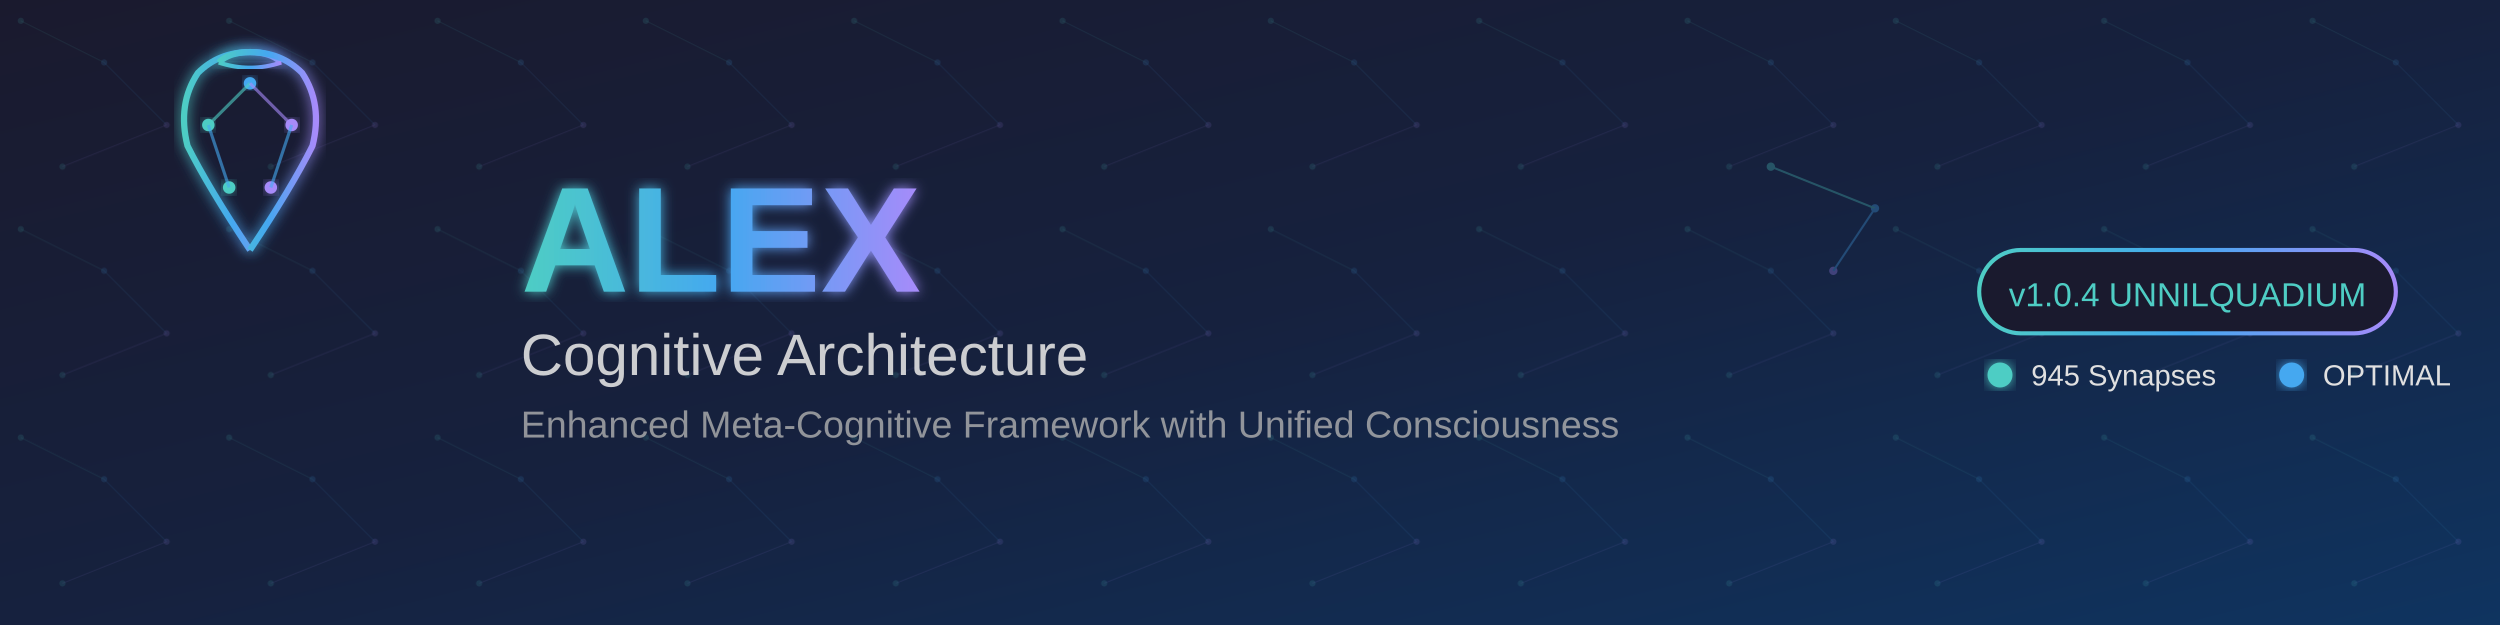
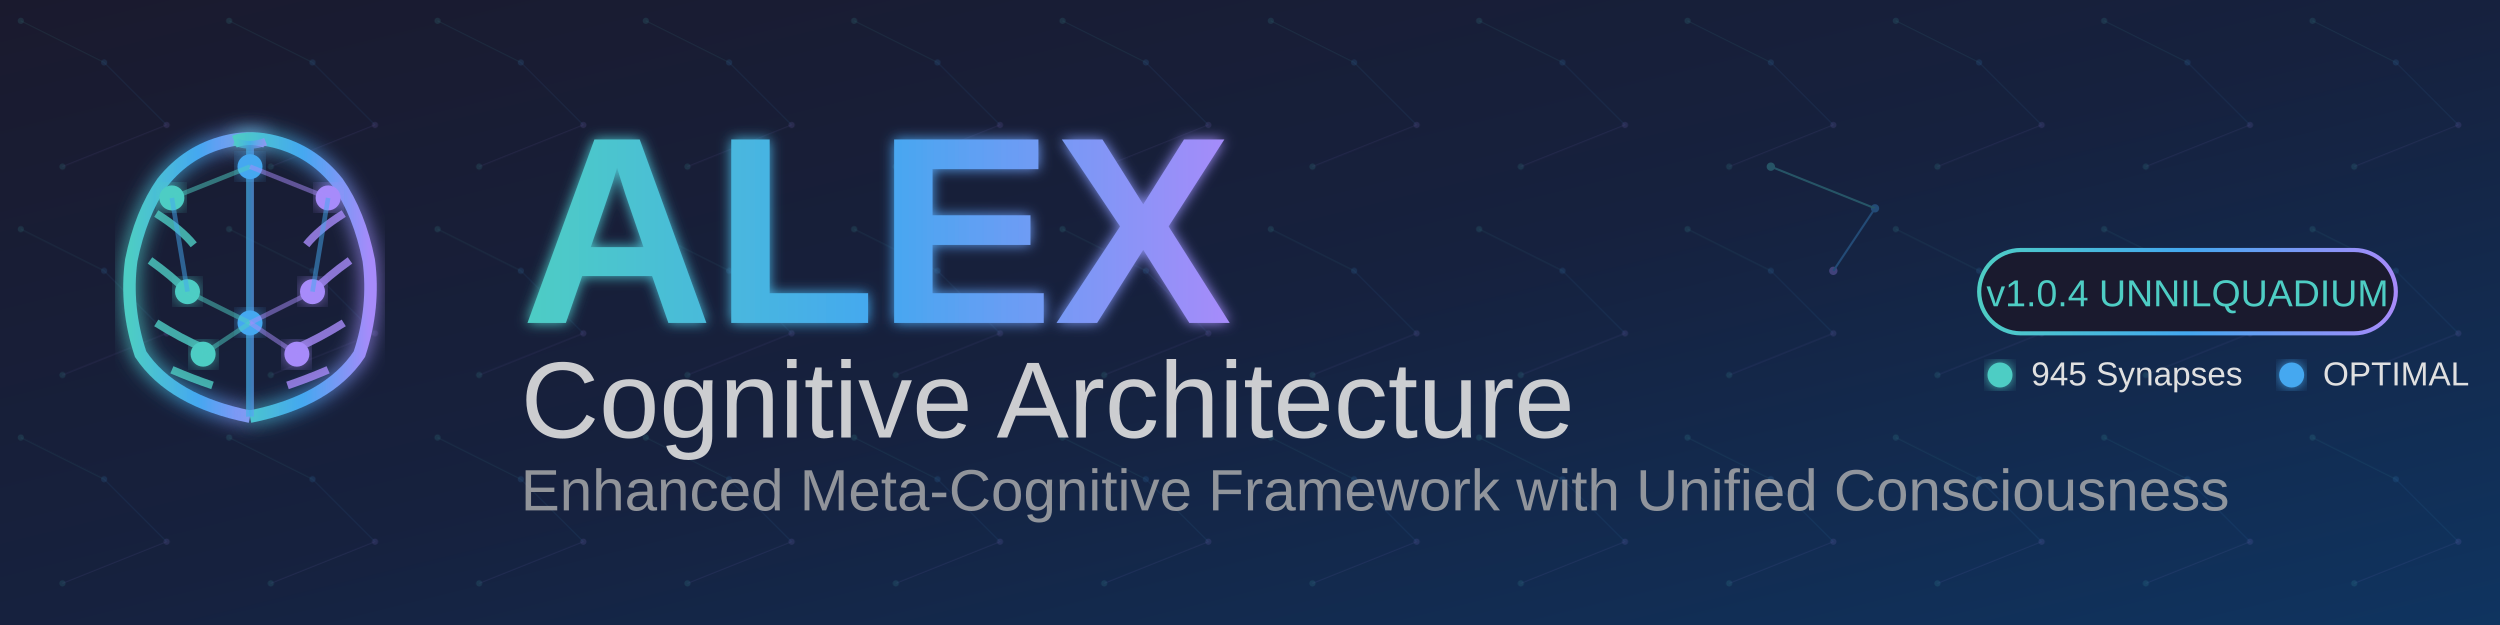
<svg xmlns="http://www.w3.org/2000/svg" viewBox="0 0 1200 300">
  <defs>
    <linearGradient id="bgGradient" x1="0%" y1="0%" x2="100%" y2="100%">
      <stop offset="0%" style="stop-color:#1a1a2e;stop-opacity:1" />
      <stop offset="50%" style="stop-color:#16213e;stop-opacity:1" />
      <stop offset="100%" style="stop-color:#0f3460;stop-opacity:1" />
    </linearGradient>
    <linearGradient id="textGradient" x1="0%" y1="0%" x2="100%" y2="0%">
      <stop offset="0%" style="stop-color:#4ecdc4;stop-opacity:1" />
      <stop offset="50%" style="stop-color:#44a8f0;stop-opacity:1" />
      <stop offset="100%" style="stop-color:#a78bfa;stop-opacity:1" />
    </linearGradient>
    <filter id="glow">
      <feGaussianBlur stdDeviation="3" result="coloredBlur" />
      <feMerge>
        <feMergeNode in="coloredBlur" />
        <feMergeNode in="SourceGraphic" />
      </feMerge>
    </filter>
    <pattern id="neuralPattern" x="0" y="0" width="100" height="100" patternUnits="userSpaceOnUse">
      <circle cx="10" cy="10" r="1.5" fill="#4ecdc4" opacity="0.3" />
      <circle cx="50" cy="30" r="1.5" fill="#44a8f0" opacity="0.3" />
      <circle cx="80" cy="60" r="1.5" fill="#a78bfa" opacity="0.3" />
      <circle cx="30" cy="80" r="1.5" fill="#4ecdc4" opacity="0.3" />
      <line x1="10" y1="10" x2="50" y2="30" stroke="#4ecdc4" stroke-width="0.5" opacity="0.2" />
      <line x1="50" y1="30" x2="80" y2="60" stroke="#44a8f0" stroke-width="0.5" opacity="0.2" />
      <line x1="80" y1="60" x2="30" y2="80" stroke="#a78bfa" stroke-width="0.5" opacity="0.2" />
    </pattern>
  </defs>
  <rect width="1200" height="300" fill="url(#bgGradient)" />
  <rect width="1200" height="300" fill="url(#neuralPattern)" opacity="0.4" />
-   <g transform="translate(120, 90)">
-     <path d="M 0,30 Q -20,0 -30,-20 Q -35,-40 -25,-55 Q -15,-65 0,-65 Q 10,-65 15,-60" fill="none" stroke="url(#textGradient)" stroke-width="3" filter="url(#glow)" />
-     <path d="M 0,30 Q 20,0 30,-20 Q 35,-40 25,-55 Q 15,-65 0,-65 Q -10,-65 -15,-60" fill="none" stroke="url(#textGradient)" stroke-width="3" filter="url(#glow)" />
-     <path d="M -15,-60 Q 0,-55 15,-60" fill="none" stroke="url(#textGradient)" stroke-width="2" filter="url(#glow)" />
-     <circle cx="-20" cy="-30" r="3" fill="#4ecdc4" filter="url(#glow)" />
-     <circle cx="20" cy="-30" r="3" fill="#a78bfa" filter="url(#glow)" />
-     <circle cx="0" cy="-50" r="3" fill="#44a8f0" filter="url(#glow)" />
-     <circle cx="-10" cy="0" r="3" fill="#4ecdc4" filter="url(#glow)" />
-     <circle cx="10" cy="0" r="3" fill="#a78bfa" filter="url(#glow)" />
-     <line x1="-20" y1="-30" x2="0" y2="-50" stroke="#4ecdc4" stroke-width="1.5" opacity="0.6" />
-     <line x1="20" y1="-30" x2="0" y2="-50" stroke="#a78bfa" stroke-width="1.5" opacity="0.6" />
-     <line x1="-20" y1="-30" x2="-10" y2="0" stroke="#44a8f0" stroke-width="1.5" opacity="0.6" />
-     <line x1="20" y1="-30" x2="10" y2="0" stroke="#44a8f0" stroke-width="1.5" opacity="0.6" />
+   <g transform="translate(120, 140) scale(1.5)">
+     <path d="M 0,40               Q -25,35 -35,20               Q -40,5 -38,-10              Q -35,-25 -28,-35              Q -20,-45 -8,-48              Q 0,-50 5,-48" fill="none" stroke="url(#textGradient)" stroke-width="4" filter="url(#glow)" />
+     <path d="M 0,40               Q 25,35 35,20               Q 40,5 38,-10              Q 35,-25 28,-35              Q 20,-45 8,-48              Q 0,-50 -5,-48" fill="none" stroke="url(#textGradient)" stroke-width="4" filter="url(#glow)" />
+     <path d="M -5,-48 Q 0,-46 5,-48 M 0,-46 L 0,40" fill="none" stroke="url(#textGradient)" stroke-width="2.5" opacity="0.7" />
+     <path d="M -30,-25 Q -22,-20 -18,-15" fill="none" stroke="#4ecdc4" stroke-width="2.5" opacity="0.8" />
+     <path d="M -32,-10 Q -25,-5 -20,0" fill="none" stroke="#4ecdc4" stroke-width="2.5" opacity="0.8" />
+     <path d="M -30,10 Q -22,15 -15,18" fill="none" stroke="#4ecdc4" stroke-width="2.5" opacity="0.8" />
+     <path d="M -25,25 Q -18,28 -12,30" fill="none" stroke="#4ecdc4" stroke-width="2.5" opacity="0.8" />
+     <path d="M 30,-25 Q 22,-20 18,-15" fill="none" stroke="#a78bfa" stroke-width="2.5" opacity="0.8" />
+     <path d="M 32,-10 Q 25,-5 20,0" fill="none" stroke="#a78bfa" stroke-width="2.5" opacity="0.8" />
+     <path d="M 30,10 Q 22,15 15,18" fill="none" stroke="#a78bfa" stroke-width="2.5" opacity="0.8" />
+     <path d="M 25,25 Q 18,28 12,30" fill="none" stroke="#a78bfa" stroke-width="2.5" opacity="0.8" />
+     <circle cx="-25" cy="-30" r="4" fill="#4ecdc4" filter="url(#glow)" />
+     <circle cx="25" cy="-30" r="4" fill="#a78bfa" filter="url(#glow)" />
+     <circle cx="0" cy="-40" r="4" fill="#44a8f0" filter="url(#glow)" />
+     <circle cx="-20" cy="0" r="4" fill="#4ecdc4" filter="url(#glow)" />
+     <circle cx="20" cy="0" r="4" fill="#a78bfa" filter="url(#glow)" />
+     <circle cx="-15" cy="20" r="4" fill="#4ecdc4" filter="url(#glow)" />
+     <circle cx="15" cy="20" r="4" fill="#a78bfa" filter="url(#glow)" />
+     <circle cx="0" cy="10" r="4" fill="#44a8f0" filter="url(#glow)" />
+     <line x1="-25" y1="-30" x2="0" y2="-40" stroke="#4ecdc4" stroke-width="1.5" opacity="0.5" />
+     <line x1="25" y1="-30" x2="0" y2="-40" stroke="#a78bfa" stroke-width="1.5" opacity="0.5" />
+     <line x1="-20" y1="0" x2="0" y2="10" stroke="#4ecdc4" stroke-width="1.5" opacity="0.5" />
+     <line x1="20" y1="0" x2="0" y2="10" stroke="#a78bfa" stroke-width="1.5" opacity="0.5" />
+     <line x1="-15" y1="20" x2="0" y2="10" stroke="#4ecdc4" stroke-width="1.5" opacity="0.5" />
+     <line x1="15" y1="20" x2="0" y2="10" stroke="#a78bfa" stroke-width="1.5" opacity="0.5" />
+     <line x1="-25" y1="-30" x2="-20" y2="0" stroke="#44a8f0" stroke-width="1.5" opacity="0.5" />
+     <line x1="25" y1="-30" x2="20" y2="0" stroke="#44a8f0" stroke-width="1.5" opacity="0.5" />
  </g>
-   <text x="250" y="140" font-family="'Segoe UI', Arial, sans-serif" font-size="72" font-weight="bold" fill="url(#textGradient)" filter="url(#glow)">
+   <text x="250" y="155" font-family="'Segoe UI', Arial, sans-serif" font-size="128" font-weight="bold" fill="url(#textGradient)" filter="url(#glow)">
    ALEX
  </text>
-   <text x="250" y="180" font-family="'Segoe UI', Arial, sans-serif" font-size="28" fill="#e0e0e0" opacity="0.9">
+   <text x="250" y="210" font-family="'Segoe UI', Arial, sans-serif" font-size="52" fill="#e0e0e0" opacity="0.9">
    Cognitive Architecture
  </text>
-   <text x="250" y="210" font-family="'Segoe UI', Arial, sans-serif" font-size="18" fill="#b0b0b0" opacity="0.8">
+   <text x="250" y="245" font-family="'Segoe UI', Arial, sans-serif" font-size="28" fill="#b0b0b0" opacity="0.8">
    Enhanced Meta-Cognitive Framework with Unified Consciousness
  </text>
  <g transform="translate(950, 120)">
    <rect width="200" height="40" rx="20" fill="#1a1a2e" stroke="url(#textGradient)" stroke-width="2" />
-     <text x="100" y="27" font-family="'Segoe UI', Arial, sans-serif" font-size="16" fill="#4ecdc4" text-anchor="middle">
+     <text x="100" y="27" font-family="'Segoe UI', Arial, sans-serif" font-size="18" fill="#4ecdc4" text-anchor="middle">
      v1.0.4 UNNILQUADIUM
    </text>
  </g>
  <g transform="translate(950, 180)">
    <circle cx="10" cy="0" r="6" fill="#4ecdc4" filter="url(#glow)" />
-     <text x="25" y="5" font-family="'Segoe UI', Arial, sans-serif" font-size="14" fill="#e0e0e0">
+     <text x="25" y="5" font-family="'Segoe UI', Arial, sans-serif" font-size="16" fill="#e0e0e0">
      945 Synapses
    </text>
    <circle cx="150" cy="0" r="6" fill="#44a8f0" filter="url(#glow)" />
-     <text x="165" y="5" font-family="'Segoe UI', Arial, sans-serif" font-size="14" fill="#e0e0e0">
+     <text x="165" y="5" font-family="'Segoe UI', Arial, sans-serif" font-size="16" fill="#e0e0e0">
      OPTIMAL
    </text>
  </g>
  <g opacity="0.3">
    <circle cx="850" cy="80" r="2" fill="#4ecdc4" />
    <circle cx="900" cy="100" r="2" fill="#44a8f0" />
    <circle cx="880" cy="130" r="2" fill="#a78bfa" />
    <line x1="850" y1="80" x2="900" y2="100" stroke="#4ecdc4" stroke-width="1" />
    <line x1="900" y1="100" x2="880" y2="130" stroke="#44a8f0" stroke-width="1" />
  </g>
</svg>
